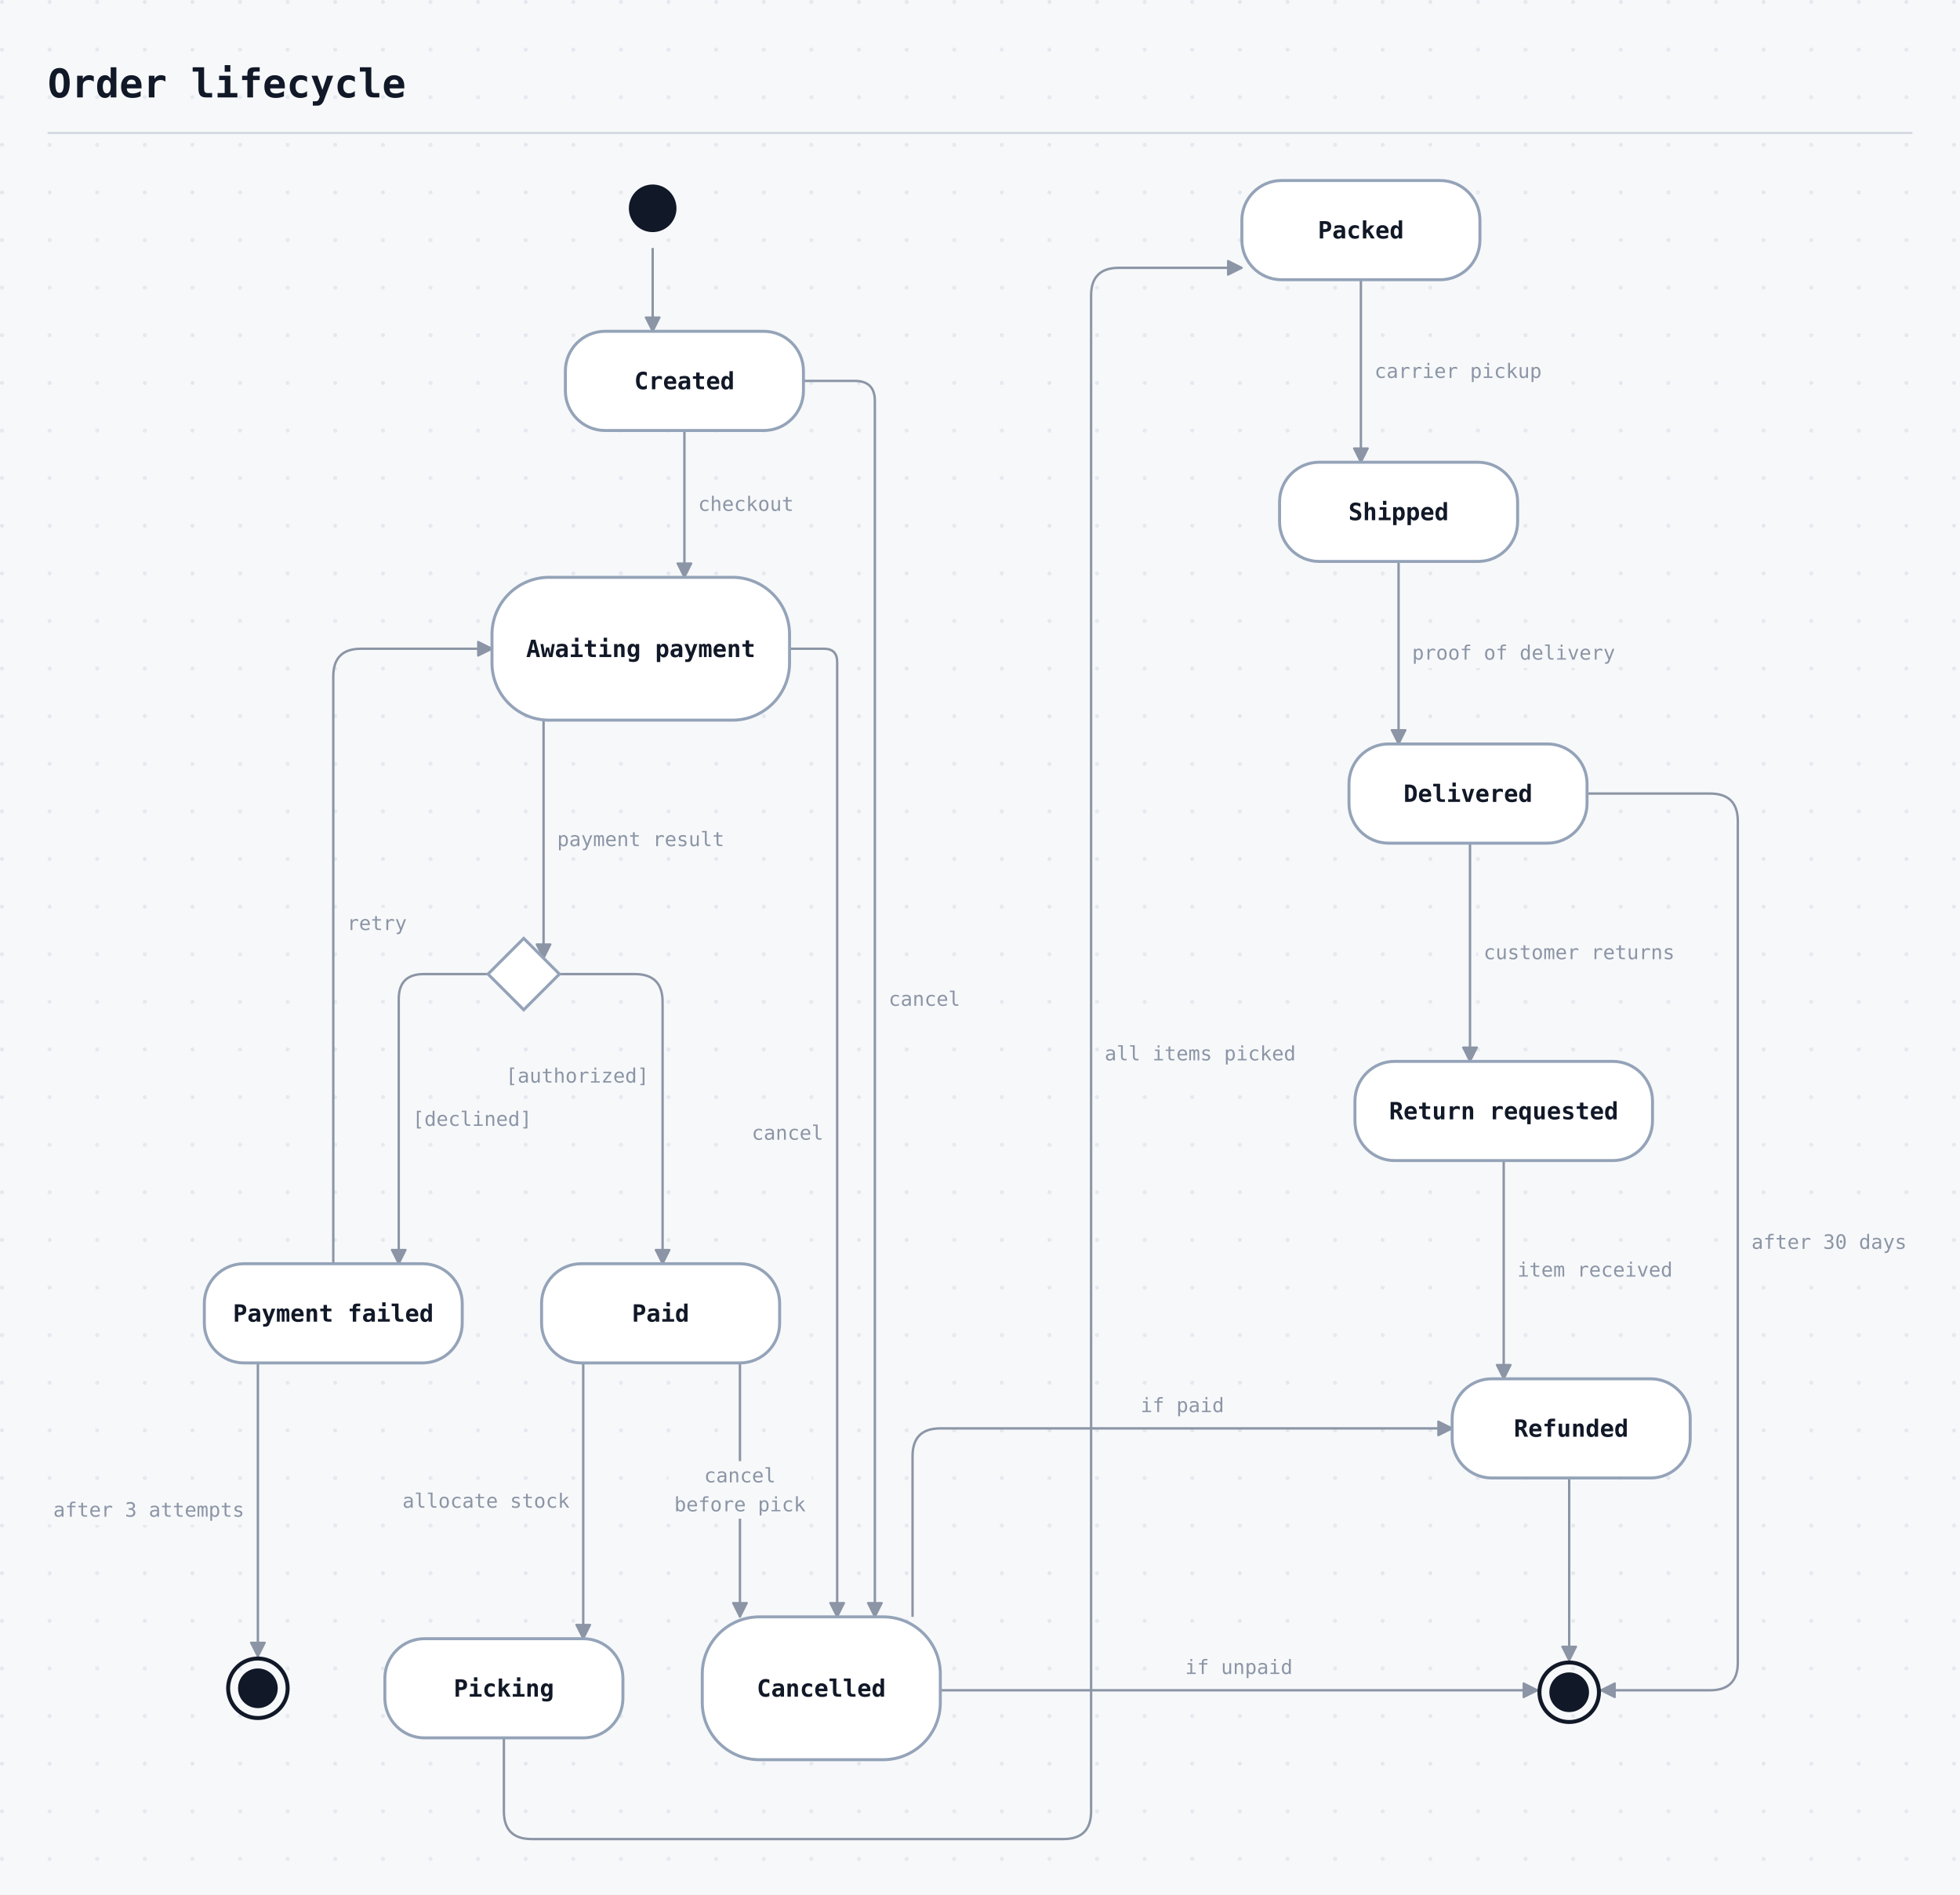
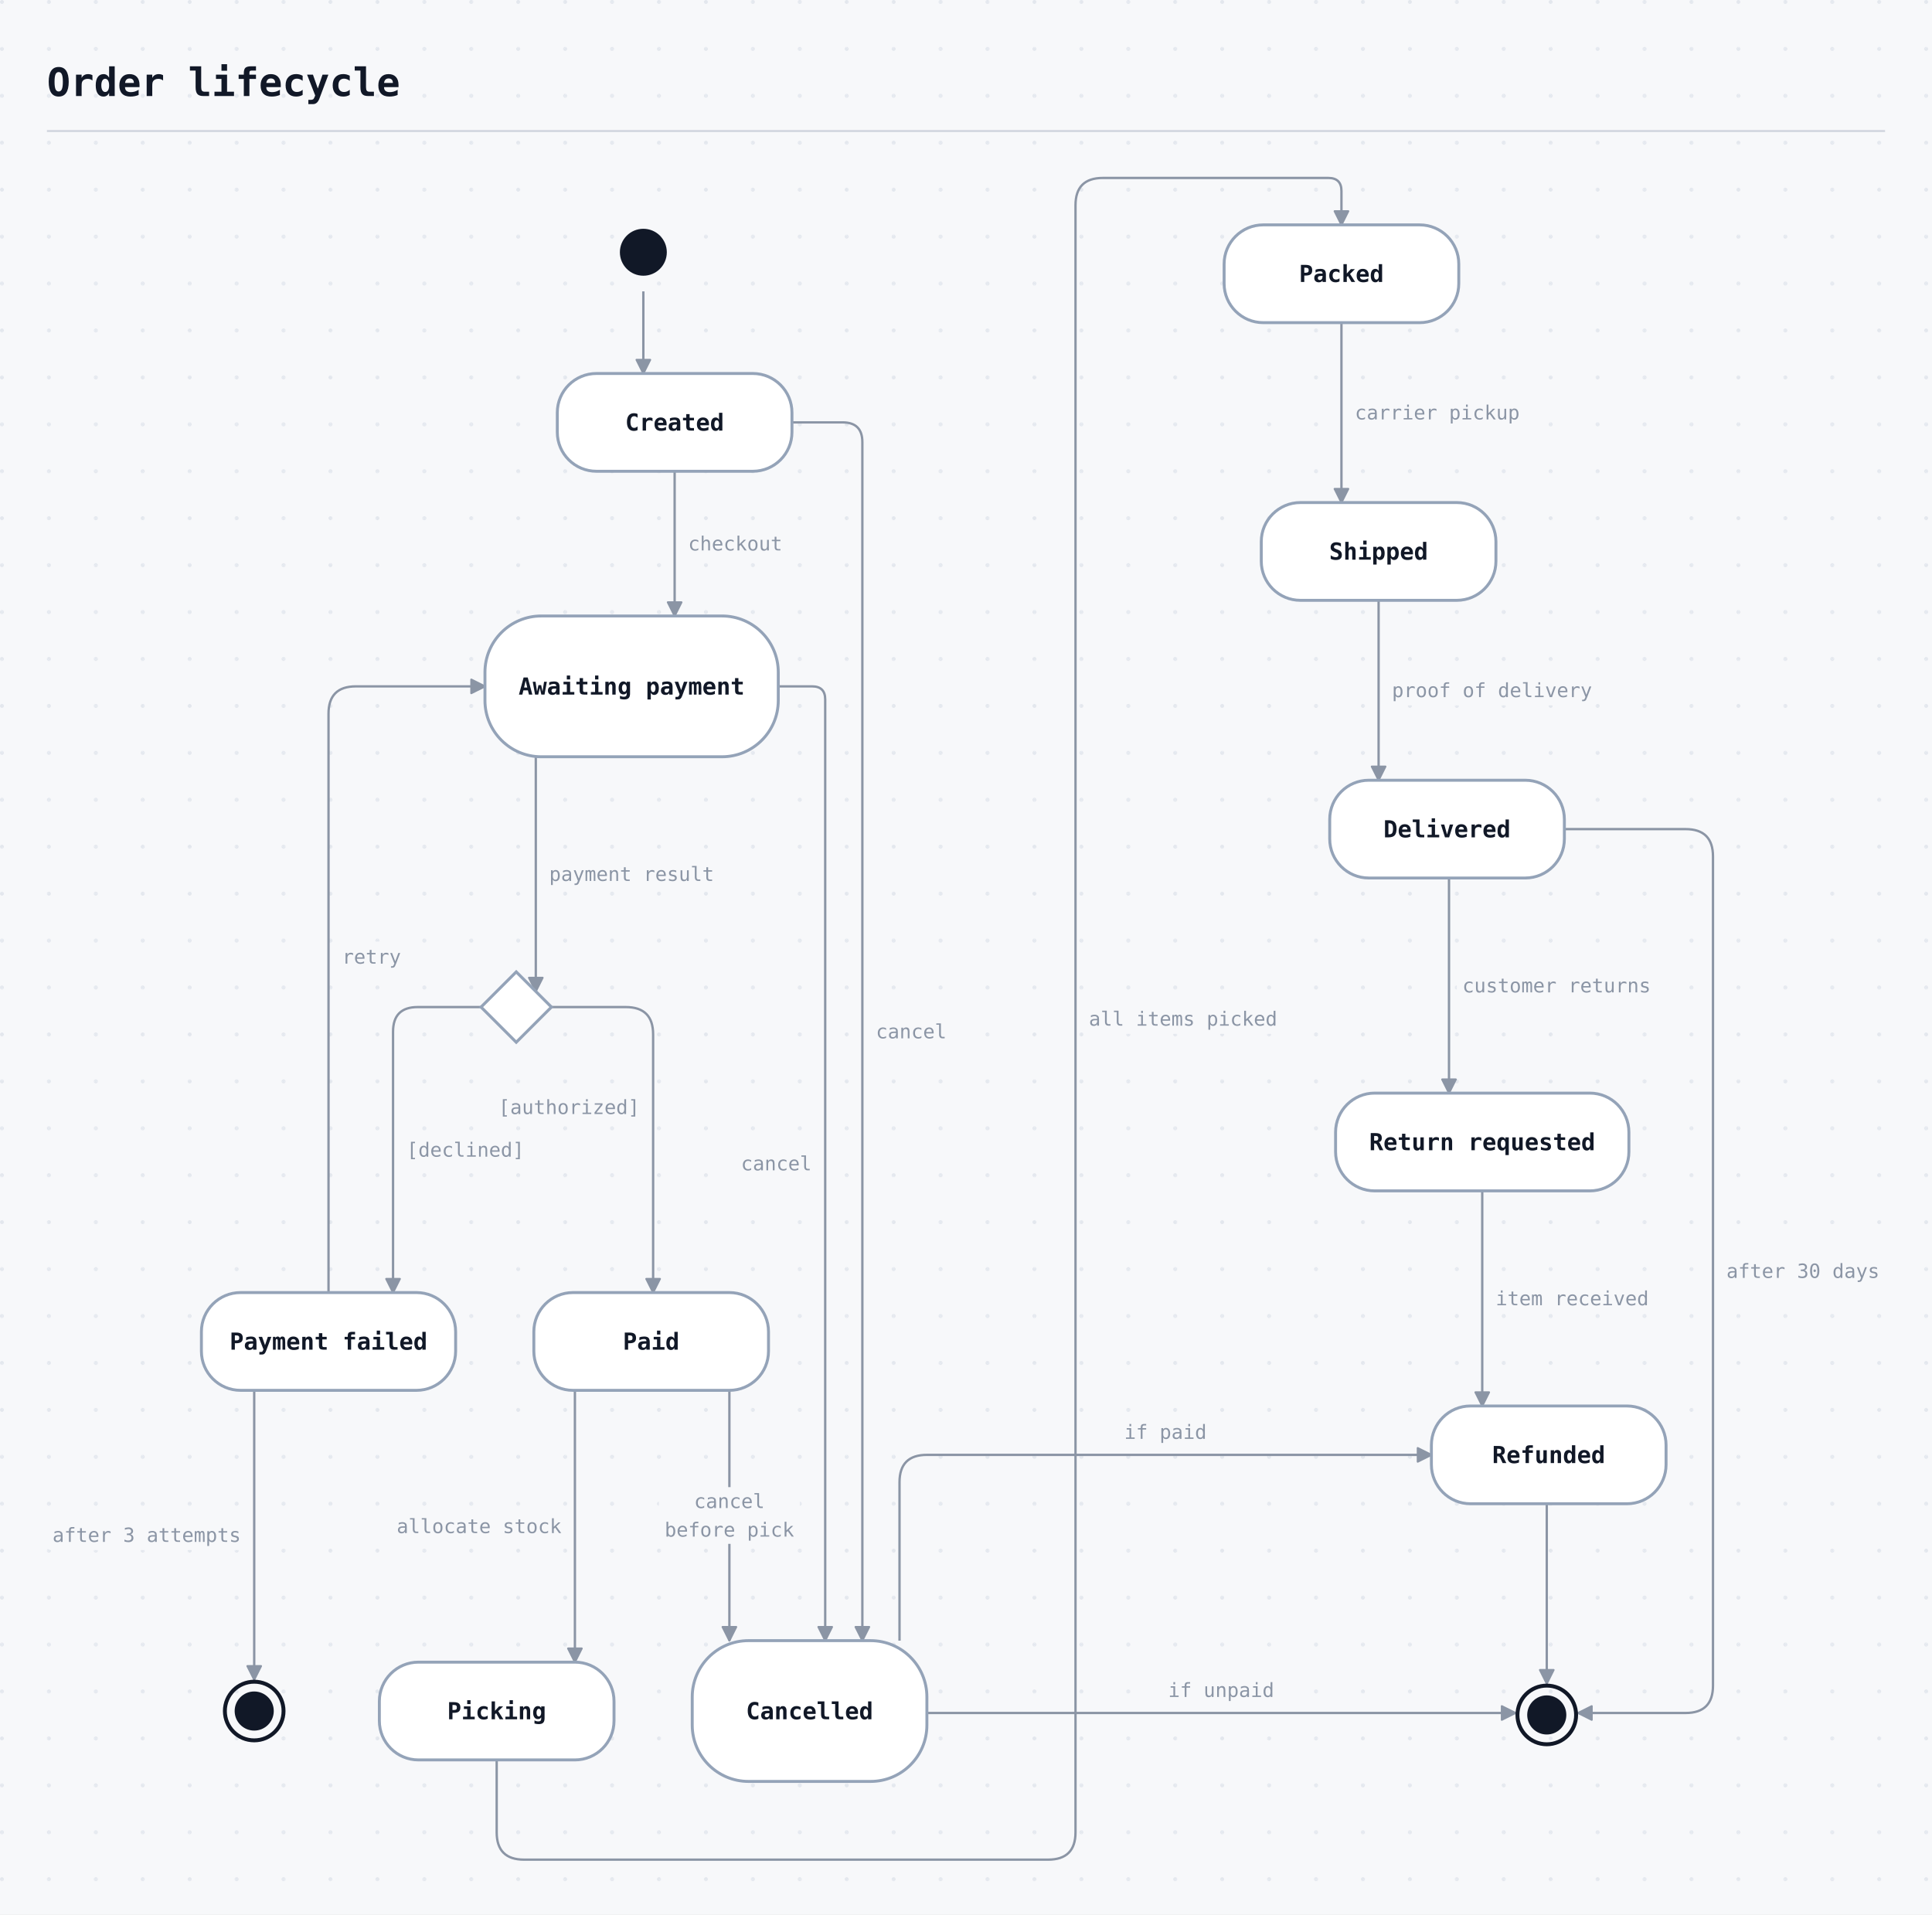
- <svg xmlns="http://www.w3.org/2000/svg" version="1.1" width="988" height="955" viewBox="0 0 988 955" font-family="JetBrains Mono, ui-monospace, SFMono-Regular, Menlo, Consolas, monospace">
+ <svg xmlns="http://www.w3.org/2000/svg" version="1.1" width="988" height="979" viewBox="0 0 988 979" font-family="JetBrains Mono, ui-monospace, SFMono-Regular, Menlo, Consolas, monospace">
  <defs>
    <pattern id="canvas-grid" width="24" height="24" patternUnits="userSpaceOnUse">
      <circle cx="1" cy="1" r="1" fill="#e3e7ed" />
    </pattern>
    <marker id="marker-arrow-0" viewBox="-1 -1 9 9" refX="7" refY="3.5" markerWidth="9" markerHeight="9" markerUnits="userSpaceOnUse" orient="auto-start-reverse">
      <path d="M0 0 L7 3.5 L0 7 Z" fill="#8b95a5" stroke="#8b95a5" stroke-width="1" stroke-linejoin="round" />
    </marker>
  </defs>
  <rect width="100%" height="100%" fill="#f7f8fa" />
  <rect width="100%" height="100%" fill="url(#canvas-grid)" />
  <text x="24.0" y="49.1" text-anchor="start" font-size="20" font-weight="bold" fill="#111827">Order lifecycle</text>
-   <path d="M 329.0 125.0 L 329.0 167.0" fill="none" stroke="#8b95a5" stroke-width="1.2" marker-end="url(#marker-arrow-0)" />
-   <path d="M 345.0 217.0 L 345.0 291.0" fill="none" stroke="#8b95a5" stroke-width="1.2" marker-end="url(#marker-arrow-0)" />
-   <path d="M 274.0 363.0 L 274.0 483.0" fill="none" stroke="#8b95a5" stroke-width="1.2" marker-end="url(#marker-arrow-0)" />
-   <path d="M 282.0 491.0 L 320.0 491.0 Q 334.0 491.0 334.0 505.0 L 334.0 637.0" fill="none" stroke="#8b95a5" stroke-width="1.2" marker-end="url(#marker-arrow-0)" />
-   <path d="M 246.0 491.0 L 213.6 491.0 Q 201.0 491.0 201.0 503.6 L 201.0 637.0" fill="none" stroke="#8b95a5" stroke-width="1.2" marker-end="url(#marker-arrow-0)" />
-   <path d="M 168.0 637.0 L 168.0 341.0 Q 168.0 327.0 182.0 327.0 L 248.0 327.0" fill="none" stroke="#8b95a5" stroke-width="1.2" marker-end="url(#marker-arrow-0)" />
-   <path d="M 130.0 687.0 L 130.0 835.0" fill="none" stroke="#8b95a5" stroke-width="1.2" marker-end="url(#marker-arrow-0)" />
-   <path d="M 294.0 687.0 L 294.0 826.0" fill="none" stroke="#8b95a5" stroke-width="1.2" marker-end="url(#marker-arrow-0)" />
-   <path d="M 254.0 876.0 L 254.0 913.0 Q 254.0 927.0 268.0 927.0 L 536.0 927.0 Q 550.0 927.0 550.0 913.0 L 550.0 149.0 Q 550.0 135.0 564.0 135.0 L 626.0 135.0" fill="none" stroke="#8b95a5" stroke-width="1.2" marker-end="url(#marker-arrow-0)" />
-   <path d="M 686.0 141.0 L 686.0 233.0" fill="none" stroke="#8b95a5" stroke-width="1.2" marker-end="url(#marker-arrow-0)" />
-   <path d="M 705.0 283.0 L 705.0 375.0" fill="none" stroke="#8b95a5" stroke-width="1.2" marker-end="url(#marker-arrow-0)" />
-   <path d="M 800.0 400.0 L 862.0 400.0 Q 876.0 400.0 876.0 414.0 L 876.0 838.0 Q 876.0 852.0 862.0 852.0 L 807.0 852.0" fill="none" stroke="#8b95a5" stroke-width="1.2" marker-end="url(#marker-arrow-0)" />
-   <path d="M 741.0 425.0 L 741.0 535.0" fill="none" stroke="#8b95a5" stroke-width="1.2" marker-end="url(#marker-arrow-0)" />
-   <path d="M 758.0 585.0 L 758.0 695.0" fill="none" stroke="#8b95a5" stroke-width="1.2" marker-end="url(#marker-arrow-0)" />
-   <path d="M 791.0 745.0 L 791.0 837.0" fill="none" stroke="#8b95a5" stroke-width="1.2" marker-end="url(#marker-arrow-0)" />
-   <path d="M 405.0 192.0 L 430.9 192.0 Q 441.0 192.0 441.0 202.1 L 441.0 815.0" fill="none" stroke="#8b95a5" stroke-width="1.2" marker-end="url(#marker-arrow-0)" />
-   <path d="M 398.0 327.0 L 415.3 327.0 Q 422.0 327.0 422.0 333.7 L 422.0 815.0" fill="none" stroke="#8b95a5" stroke-width="1.2" marker-end="url(#marker-arrow-0)" />
-   <path d="M 373.0 687.0 L 373.0 815.0" fill="none" stroke="#8b95a5" stroke-width="1.2" marker-end="url(#marker-arrow-0)" />
-   <path d="M 460.0 815.0 L 460.0 734.0 Q 460.0 720.0 474.0 720.0 L 732.0 720.0" fill="none" stroke="#8b95a5" stroke-width="1.2" marker-end="url(#marker-arrow-0)" />
-   <path d="M 474.0 852.0 L 775.0 852.0" fill="none" stroke="#8b95a5" stroke-width="1.2" marker-end="url(#marker-arrow-0)" />
-   <circle cx="329.0" cy="105.0" r="12.0" fill="#111827" />
-   <text x="329.0" y="135.3" text-anchor="middle" font-size="12" font-weight="bold" fill="#111827">
+   <path d="M 329.0 149.0 L 329.0 191.0" fill="none" stroke="#8b95a5" stroke-width="1.2" marker-end="url(#marker-arrow-0)" />
+   <path d="M 345.0 241.0 L 345.0 315.0" fill="none" stroke="#8b95a5" stroke-width="1.2" marker-end="url(#marker-arrow-0)" />
+   <path d="M 274.0 387.0 L 274.0 507.0" fill="none" stroke="#8b95a5" stroke-width="1.2" marker-end="url(#marker-arrow-0)" />
+   <path d="M 282.0 515.0 L 320.0 515.0 Q 334.0 515.0 334.0 529.0 L 334.0 661.0" fill="none" stroke="#8b95a5" stroke-width="1.2" marker-end="url(#marker-arrow-0)" />
+   <path d="M 246.0 515.0 L 213.6 515.0 Q 201.0 515.0 201.0 527.6 L 201.0 661.0" fill="none" stroke="#8b95a5" stroke-width="1.2" marker-end="url(#marker-arrow-0)" />
+   <path d="M 168.0 661.0 L 168.0 365.0 Q 168.0 351.0 182.0 351.0 L 248.0 351.0" fill="none" stroke="#8b95a5" stroke-width="1.2" marker-end="url(#marker-arrow-0)" />
+   <path d="M 130.0 711.0 L 130.0 859.0" fill="none" stroke="#8b95a5" stroke-width="1.2" marker-end="url(#marker-arrow-0)" />
+   <path d="M 294.0 711.0 L 294.0 850.0" fill="none" stroke="#8b95a5" stroke-width="1.2" marker-end="url(#marker-arrow-0)" />
+   <path d="M 254.0 900.0 L 254.0 937.0 Q 254.0 951.0 268.0 951.0 L 536.0 951.0 Q 550.0 951.0 550.0 937.0 L 550.0 105.0 Q 550.0 91.0 564.0 91.0 L 679.3 91.0 Q 686.0 91.0 686.0 97.7 L 686.0 115.0" fill="none" stroke="#8b95a5" stroke-width="1.2" marker-end="url(#marker-arrow-0)" />
+   <path d="M 686.0 165.0 L 686.0 257.0" fill="none" stroke="#8b95a5" stroke-width="1.2" marker-end="url(#marker-arrow-0)" />
+   <path d="M 705.0 307.0 L 705.0 399.0" fill="none" stroke="#8b95a5" stroke-width="1.2" marker-end="url(#marker-arrow-0)" />
+   <path d="M 800.0 424.0 L 862.0 424.0 Q 876.0 424.0 876.0 438.0 L 876.0 862.0 Q 876.0 876.0 862.0 876.0 L 807.0 876.0" fill="none" stroke="#8b95a5" stroke-width="1.2" marker-end="url(#marker-arrow-0)" />
+   <path d="M 741.0 449.0 L 741.0 559.0" fill="none" stroke="#8b95a5" stroke-width="1.2" marker-end="url(#marker-arrow-0)" />
+   <path d="M 758.0 609.0 L 758.0 719.0" fill="none" stroke="#8b95a5" stroke-width="1.2" marker-end="url(#marker-arrow-0)" />
+   <path d="M 791.0 769.0 L 791.0 861.0" fill="none" stroke="#8b95a5" stroke-width="1.2" marker-end="url(#marker-arrow-0)" />
+   <path d="M 405.0 216.0 L 430.9 216.0 Q 441.0 216.0 441.0 226.1 L 441.0 839.0" fill="none" stroke="#8b95a5" stroke-width="1.2" marker-end="url(#marker-arrow-0)" />
+   <path d="M 398.0 351.0 L 415.3 351.0 Q 422.0 351.0 422.0 357.7 L 422.0 839.0" fill="none" stroke="#8b95a5" stroke-width="1.2" marker-end="url(#marker-arrow-0)" />
+   <path d="M 373.0 711.0 L 373.0 839.0" fill="none" stroke="#8b95a5" stroke-width="1.2" marker-end="url(#marker-arrow-0)" />
+   <path d="M 460.0 839.0 L 460.0 758.0 Q 460.0 744.0 474.0 744.0 L 732.0 744.0" fill="none" stroke="#8b95a5" stroke-width="1.2" marker-end="url(#marker-arrow-0)" />
+   <path d="M 474.0 876.0 L 775.0 876.0" fill="none" stroke="#8b95a5" stroke-width="1.2" marker-end="url(#marker-arrow-0)" />
+   <circle cx="329.0" cy="129.0" r="12.0" fill="#111827" />
+   <text x="329.0" y="159.3" text-anchor="middle" font-size="12" font-weight="bold" fill="#111827">
    <tspan />
  </text>
-   <rect fill="#ffffff" fill-opacity="1.000" stroke="#94a3b8" stroke-width="1.5" x="285.0" y="167.0" width="120.0" height="50.0" rx="20.0" />
-   <text x="345.0" y="196.2" text-anchor="middle" font-size="12" font-weight="bold" fill="#111827">
+   <rect fill="#ffffff" fill-opacity="1.000" stroke="#94a3b8" stroke-width="1.5" x="285.0" y="191.0" width="120.0" height="50.0" rx="20.0" />
+   <text x="345.0" y="220.2" text-anchor="middle" font-size="12" font-weight="bold" fill="#111827">
    <tspan>Created</tspan>
  </text>
-   <rect fill="#ffffff" fill-opacity="1.000" stroke="#94a3b8" stroke-width="1.5" x="248.0" y="291.0" width="150.0" height="72.0" rx="28.8" />
-   <text x="323.0" y="331.2" text-anchor="middle" font-size="12" font-weight="bold" fill="#111827">
+   <rect fill="#ffffff" fill-opacity="1.000" stroke="#94a3b8" stroke-width="1.5" x="248.0" y="315.0" width="150.0" height="72.0" rx="28.8" />
+   <text x="323.0" y="355.2" text-anchor="middle" font-size="12" font-weight="bold" fill="#111827">
    <tspan>Awaiting payment</tspan>
  </text>
-   <path fill="#ffffff" fill-opacity="1.000" stroke="#94a3b8" stroke-width="1.5" d="M 264.0 473.0 L 282.0 491.0 L 264.0 509.0 L 246.0 491.0 Z" />
-   <text x="264.0" y="525.3" text-anchor="middle" font-size="12" font-weight="bold" fill="#111827">
+   <path fill="#ffffff" fill-opacity="1.000" stroke="#94a3b8" stroke-width="1.5" d="M 264.0 497.0 L 282.0 515.0 L 264.0 533.0 L 246.0 515.0 Z" />
+   <text x="264.0" y="549.3" text-anchor="middle" font-size="12" font-weight="bold" fill="#111827">
    <tspan />
  </text>
-   <rect fill="#ffffff" fill-opacity="1.000" stroke="#94a3b8" stroke-width="1.5" x="273.0" y="637.0" width="120.0" height="50.0" rx="20.0" />
-   <text x="333.0" y="666.2" text-anchor="middle" font-size="12" font-weight="bold" fill="#111827">
+   <rect fill="#ffffff" fill-opacity="1.000" stroke="#94a3b8" stroke-width="1.5" x="273.0" y="661.0" width="120.0" height="50.0" rx="20.0" />
+   <text x="333.0" y="690.2" text-anchor="middle" font-size="12" font-weight="bold" fill="#111827">
    <tspan>Paid</tspan>
  </text>
-   <rect fill="#ffffff" fill-opacity="1.000" stroke="#94a3b8" stroke-width="1.5" x="103.0" y="637.0" width="130.0" height="50.0" rx="20.0" />
-   <text x="168.0" y="666.2" text-anchor="middle" font-size="12" font-weight="bold" fill="#111827">
+   <rect fill="#ffffff" fill-opacity="1.000" stroke="#94a3b8" stroke-width="1.5" x="103.0" y="661.0" width="130.0" height="50.0" rx="20.0" />
+   <text x="168.0" y="690.2" text-anchor="middle" font-size="12" font-weight="bold" fill="#111827">
    <tspan>Payment failed</tspan>
  </text>
-   <rect fill="#ffffff" fill-opacity="1.000" stroke="#94a3b8" stroke-width="1.5" x="194.0" y="826.0" width="120.0" height="50.0" rx="20.0" />
-   <text x="254.0" y="855.2" text-anchor="middle" font-size="12" font-weight="bold" fill="#111827">
+   <rect fill="#ffffff" fill-opacity="1.000" stroke="#94a3b8" stroke-width="1.5" x="194.0" y="850.0" width="120.0" height="50.0" rx="20.0" />
+   <text x="254.0" y="879.2" text-anchor="middle" font-size="12" font-weight="bold" fill="#111827">
    <tspan>Picking</tspan>
  </text>
-   <rect fill="#ffffff" fill-opacity="1.000" stroke="#94a3b8" stroke-width="1.5" x="626.0" y="91.0" width="120.0" height="50.0" rx="20.0" />
-   <text x="686.0" y="120.2" text-anchor="middle" font-size="12" font-weight="bold" fill="#111827">
+   <rect fill="#ffffff" fill-opacity="1.000" stroke="#94a3b8" stroke-width="1.5" x="626.0" y="115.0" width="120.0" height="50.0" rx="20.0" />
+   <text x="686.0" y="144.2" text-anchor="middle" font-size="12" font-weight="bold" fill="#111827">
    <tspan>Packed</tspan>
  </text>
-   <rect fill="#ffffff" fill-opacity="1.000" stroke="#94a3b8" stroke-width="1.5" x="645.0" y="233.0" width="120.0" height="50.0" rx="20.0" />
-   <text x="705.0" y="262.2" text-anchor="middle" font-size="12" font-weight="bold" fill="#111827">
+   <rect fill="#ffffff" fill-opacity="1.000" stroke="#94a3b8" stroke-width="1.5" x="645.0" y="257.0" width="120.0" height="50.0" rx="20.0" />
+   <text x="705.0" y="286.2" text-anchor="middle" font-size="12" font-weight="bold" fill="#111827">
    <tspan>Shipped</tspan>
  </text>
-   <rect fill="#ffffff" fill-opacity="1.000" stroke="#94a3b8" stroke-width="1.5" x="680.0" y="375.0" width="120.0" height="50.0" rx="20.0" />
-   <text x="740.0" y="404.2" text-anchor="middle" font-size="12" font-weight="bold" fill="#111827">
+   <rect fill="#ffffff" fill-opacity="1.000" stroke="#94a3b8" stroke-width="1.5" x="680.0" y="399.0" width="120.0" height="50.0" rx="20.0" />
+   <text x="740.0" y="428.2" text-anchor="middle" font-size="12" font-weight="bold" fill="#111827">
    <tspan>Delivered</tspan>
  </text>
-   <rect fill="#ffffff" fill-opacity="1.000" stroke="#94a3b8" stroke-width="1.5" x="354.0" y="815.0" width="120.0" height="72.0" rx="28.8" />
-   <text x="414.0" y="855.2" text-anchor="middle" font-size="12" font-weight="bold" fill="#111827">
+   <rect fill="#ffffff" fill-opacity="1.000" stroke="#94a3b8" stroke-width="1.5" x="354.0" y="839.0" width="120.0" height="72.0" rx="28.8" />
+   <text x="414.0" y="879.2" text-anchor="middle" font-size="12" font-weight="bold" fill="#111827">
    <tspan>Cancelled</tspan>
  </text>
-   <rect fill="#ffffff" fill-opacity="1.000" stroke="#94a3b8" stroke-width="1.5" x="683.0" y="535.0" width="150.0" height="50.0" rx="20.0" />
-   <text x="758.0" y="564.2" text-anchor="middle" font-size="12" font-weight="bold" fill="#111827">
+   <rect fill="#ffffff" fill-opacity="1.000" stroke="#94a3b8" stroke-width="1.5" x="683.0" y="559.0" width="150.0" height="50.0" rx="20.0" />
+   <text x="758.0" y="588.2" text-anchor="middle" font-size="12" font-weight="bold" fill="#111827">
    <tspan>Return requested</tspan>
  </text>
-   <rect fill="#ffffff" fill-opacity="1.000" stroke="#94a3b8" stroke-width="1.5" x="732.0" y="695.0" width="120.0" height="50.0" rx="20.0" />
-   <text x="792.0" y="724.2" text-anchor="middle" font-size="12" font-weight="bold" fill="#111827">
+   <rect fill="#ffffff" fill-opacity="1.000" stroke="#94a3b8" stroke-width="1.5" x="732.0" y="719.0" width="120.0" height="50.0" rx="20.0" />
+   <text x="792.0" y="748.2" text-anchor="middle" font-size="12" font-weight="bold" fill="#111827">
    <tspan>Refunded</tspan>
  </text>
-   <circle cx="791.0" cy="853.0" r="15.0" fill="none" stroke="#111827" stroke-width="2" />
-   <circle cx="791.0" cy="853.0" r="10.0" fill="#111827" />
-   <text x="791.0" y="885.3" text-anchor="middle" font-size="12" font-weight="bold" fill="#111827">
+   <circle cx="791.0" cy="877.0" r="15.0" fill="none" stroke="#111827" stroke-width="2" />
+   <circle cx="791.0" cy="877.0" r="10.0" fill="#111827" />
+   <text x="791.0" y="909.3" text-anchor="middle" font-size="12" font-weight="bold" fill="#111827">
    <tspan />
  </text>
-   <circle cx="130.0" cy="851.0" r="15.0" fill="none" stroke="#111827" stroke-width="2" />
-   <circle cx="130.0" cy="851.0" r="10.0" fill="#111827" />
-   <text x="130.0" y="883.3" text-anchor="middle" font-size="12" font-weight="bold" fill="#111827">
+   <circle cx="130.0" cy="875.0" r="15.0" fill="none" stroke="#111827" stroke-width="2" />
+   <circle cx="130.0" cy="875.0" r="10.0" fill="#111827" />
+   <text x="130.0" y="907.3" text-anchor="middle" font-size="12" font-weight="bold" fill="#111827">
    <tspan />
  </text>
-   <rect x="349.0" y="246.2" width="54.0" height="15.5" rx="2" fill="#f7f8fa" />
-   <text x="376.0" y="257.5" text-anchor="middle" font-size="10" fill="#8b95a5">checkout</text>
-   <rect x="278.0" y="415.2" width="90.0" height="15.5" rx="2" fill="#f7f8fa" />
-   <text x="323.0" y="426.5" text-anchor="middle" font-size="10" fill="#8b95a5">payment result</text>
-   <rect x="252.0" y="534.5" width="78.0" height="15.5" rx="2" fill="#f7f8fa" />
-   <text x="291.0" y="545.7" text-anchor="middle" font-size="10" fill="#8b95a5">[authorized]</text>
-   <rect x="205.0" y="556.2" width="66.0" height="15.5" rx="2" fill="#f7f8fa" />
-   <text x="238.0" y="567.5" text-anchor="middle" font-size="10" fill="#8b95a5">[declined]</text>
-   <rect x="172.0" y="457.5" width="36.0" height="15.5" rx="2" fill="#f7f8fa" />
-   <text x="190.0" y="468.8" text-anchor="middle" font-size="10" fill="#8b95a5">retry</text>
-   <rect x="24.0" y="753.2" width="102.0" height="15.5" rx="2" fill="#f7f8fa" />
-   <text x="75.0" y="764.5" text-anchor="middle" font-size="10" fill="#8b95a5">after 3 attempts</text>
-   <rect x="200.0" y="748.8" width="90.0" height="15.5" rx="2" fill="#f7f8fa" />
-   <text x="245.0" y="760.0" text-anchor="middle" font-size="10" fill="#8b95a5">allocate stock</text>
-   <rect x="554.0" y="523.2" width="102.0" height="15.5" rx="2" fill="#f7f8fa" />
-   <text x="605.0" y="534.5" text-anchor="middle" font-size="10" fill="#8b95a5">all items picked</text>
-   <rect x="690.0" y="179.2" width="90.0" height="15.5" rx="2" fill="#f7f8fa" />
-   <text x="735.0" y="190.5" text-anchor="middle" font-size="10" fill="#8b95a5">carrier pickup</text>
-   <rect x="709.0" y="321.2" width="108.0" height="15.5" rx="2" fill="#f7f8fa" />
-   <text x="763.0" y="332.5" text-anchor="middle" font-size="10" fill="#8b95a5">proof of delivery</text>
-   <rect x="880.0" y="618.2" width="84.0" height="15.5" rx="2" fill="#f7f8fa" />
-   <text x="922.0" y="629.5" text-anchor="middle" font-size="10" fill="#8b95a5">after 30 days</text>
-   <rect x="745.0" y="472.2" width="102.0" height="15.5" rx="2" fill="#f7f8fa" />
-   <text x="796.0" y="483.5" text-anchor="middle" font-size="10" fill="#8b95a5">customer returns</text>
-   <rect x="762.0" y="632.2" width="84.0" height="15.5" rx="2" fill="#f7f8fa" />
-   <text x="804.0" y="643.5" text-anchor="middle" font-size="10" fill="#8b95a5">item received</text>
-   <rect x="445.0" y="495.8" width="42.0" height="15.5" rx="2" fill="#f7f8fa" />
-   <text x="466.0" y="507.0" text-anchor="middle" font-size="10" fill="#8b95a5">cancel</text>
-   <rect x="376.0" y="563.2" width="42.0" height="15.5" rx="2" fill="#f7f8fa" />
-   <text x="397.0" y="574.5" text-anchor="middle" font-size="10" fill="#8b95a5">cancel</text>
-   <rect x="337.0" y="736.5" width="72.0" height="29.0" rx="2" fill="#f7f8fa" />
-   <text x="373.0" y="747.2" text-anchor="middle" font-size="10" fill="#8b95a5">cancel</text>
-   <text x="373.0" y="761.8" text-anchor="middle" font-size="10" fill="#8b95a5">before pick</text>
-   <rect x="572.0" y="700.5" width="48.0" height="15.5" rx="2" fill="#f7f8fa" />
-   <text x="596.0" y="711.8" text-anchor="middle" font-size="10" fill="#8b95a5">if paid</text>
-   <rect x="594.5" y="832.5" width="60.0" height="15.5" rx="2" fill="#f7f8fa" />
-   <text x="624.5" y="843.8" text-anchor="middle" font-size="10" fill="#8b95a5">if unpaid</text>
+   <rect x="349.0" y="270.2" width="54.0" height="15.5" rx="2" fill="#f7f8fa" />
+   <text x="376.0" y="281.5" text-anchor="middle" font-size="10" fill="#8b95a5">checkout</text>
+   <rect x="278.0" y="439.2" width="90.0" height="15.5" rx="2" fill="#f7f8fa" />
+   <text x="323.0" y="450.5" text-anchor="middle" font-size="10" fill="#8b95a5">payment result</text>
+   <rect x="252.0" y="558.5" width="78.0" height="15.5" rx="2" fill="#f7f8fa" />
+   <text x="291.0" y="569.7" text-anchor="middle" font-size="10" fill="#8b95a5">[authorized]</text>
+   <rect x="205.0" y="580.2" width="66.0" height="15.5" rx="2" fill="#f7f8fa" />
+   <text x="238.0" y="591.5" text-anchor="middle" font-size="10" fill="#8b95a5">[declined]</text>
+   <rect x="172.0" y="481.5" width="36.0" height="15.5" rx="2" fill="#f7f8fa" />
+   <text x="190.0" y="492.8" text-anchor="middle" font-size="10" fill="#8b95a5">retry</text>
+   <rect x="24.0" y="777.2" width="102.0" height="15.5" rx="2" fill="#f7f8fa" />
+   <text x="75.0" y="788.5" text-anchor="middle" font-size="10" fill="#8b95a5">after 3 attempts</text>
+   <rect x="200.0" y="772.8" width="90.0" height="15.5" rx="2" fill="#f7f8fa" />
+   <text x="245.0" y="784.0" text-anchor="middle" font-size="10" fill="#8b95a5">allocate stock</text>
+   <rect x="554.0" y="513.2" width="102.0" height="15.5" rx="2" fill="#f7f8fa" />
+   <text x="605.0" y="524.5" text-anchor="middle" font-size="10" fill="#8b95a5">all items picked</text>
+   <rect x="690.0" y="203.2" width="90.0" height="15.5" rx="2" fill="#f7f8fa" />
+   <text x="735.0" y="214.5" text-anchor="middle" font-size="10" fill="#8b95a5">carrier pickup</text>
+   <rect x="709.0" y="345.2" width="108.0" height="15.5" rx="2" fill="#f7f8fa" />
+   <text x="763.0" y="356.5" text-anchor="middle" font-size="10" fill="#8b95a5">proof of delivery</text>
+   <rect x="880.0" y="642.2" width="84.0" height="15.5" rx="2" fill="#f7f8fa" />
+   <text x="922.0" y="653.5" text-anchor="middle" font-size="10" fill="#8b95a5">after 30 days</text>
+   <rect x="745.0" y="496.2" width="102.0" height="15.5" rx="2" fill="#f7f8fa" />
+   <text x="796.0" y="507.5" text-anchor="middle" font-size="10" fill="#8b95a5">customer returns</text>
+   <rect x="762.0" y="656.2" width="84.0" height="15.5" rx="2" fill="#f7f8fa" />
+   <text x="804.0" y="667.5" text-anchor="middle" font-size="10" fill="#8b95a5">item received</text>
+   <rect x="445.0" y="519.8" width="42.0" height="15.5" rx="2" fill="#f7f8fa" />
+   <text x="466.0" y="531.0" text-anchor="middle" font-size="10" fill="#8b95a5">cancel</text>
+   <rect x="376.0" y="587.2" width="42.0" height="15.5" rx="2" fill="#f7f8fa" />
+   <text x="397.0" y="598.5" text-anchor="middle" font-size="10" fill="#8b95a5">cancel</text>
+   <rect x="337.0" y="760.5" width="72.0" height="29.0" rx="2" fill="#f7f8fa" />
+   <text x="373.0" y="771.2" text-anchor="middle" font-size="10" fill="#8b95a5">cancel</text>
+   <text x="373.0" y="785.8" text-anchor="middle" font-size="10" fill="#8b95a5">before pick</text>
+   <rect x="572.0" y="724.5" width="48.0" height="15.5" rx="2" fill="#f7f8fa" />
+   <text x="596.0" y="735.8" text-anchor="middle" font-size="10" fill="#8b95a5">if paid</text>
+   <rect x="594.5" y="856.5" width="60.0" height="15.5" rx="2" fill="#f7f8fa" />
+   <text x="624.5" y="867.8" text-anchor="middle" font-size="10" fill="#8b95a5">if unpaid</text>
  <line x1="24.0" y1="67.0" x2="964.0" y2="67.0" stroke="#d0d5de" stroke-width="1" />
</svg>
